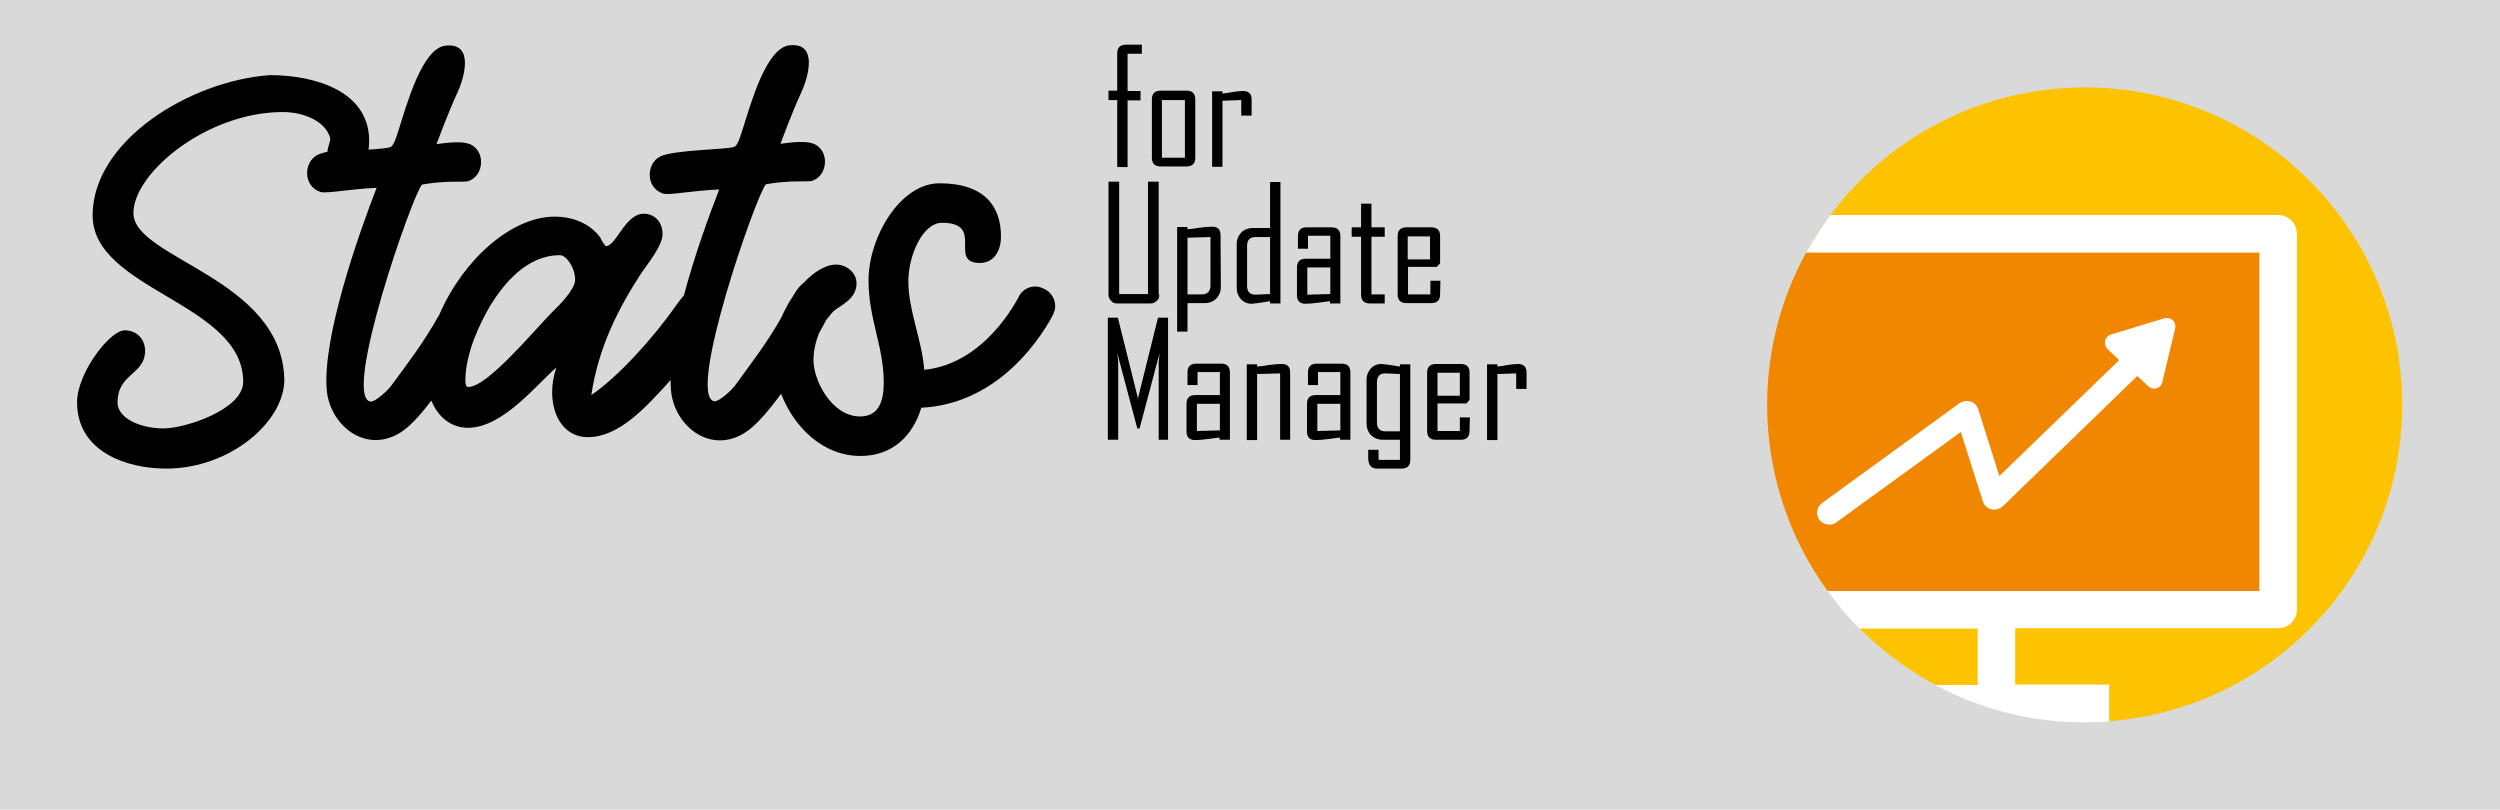
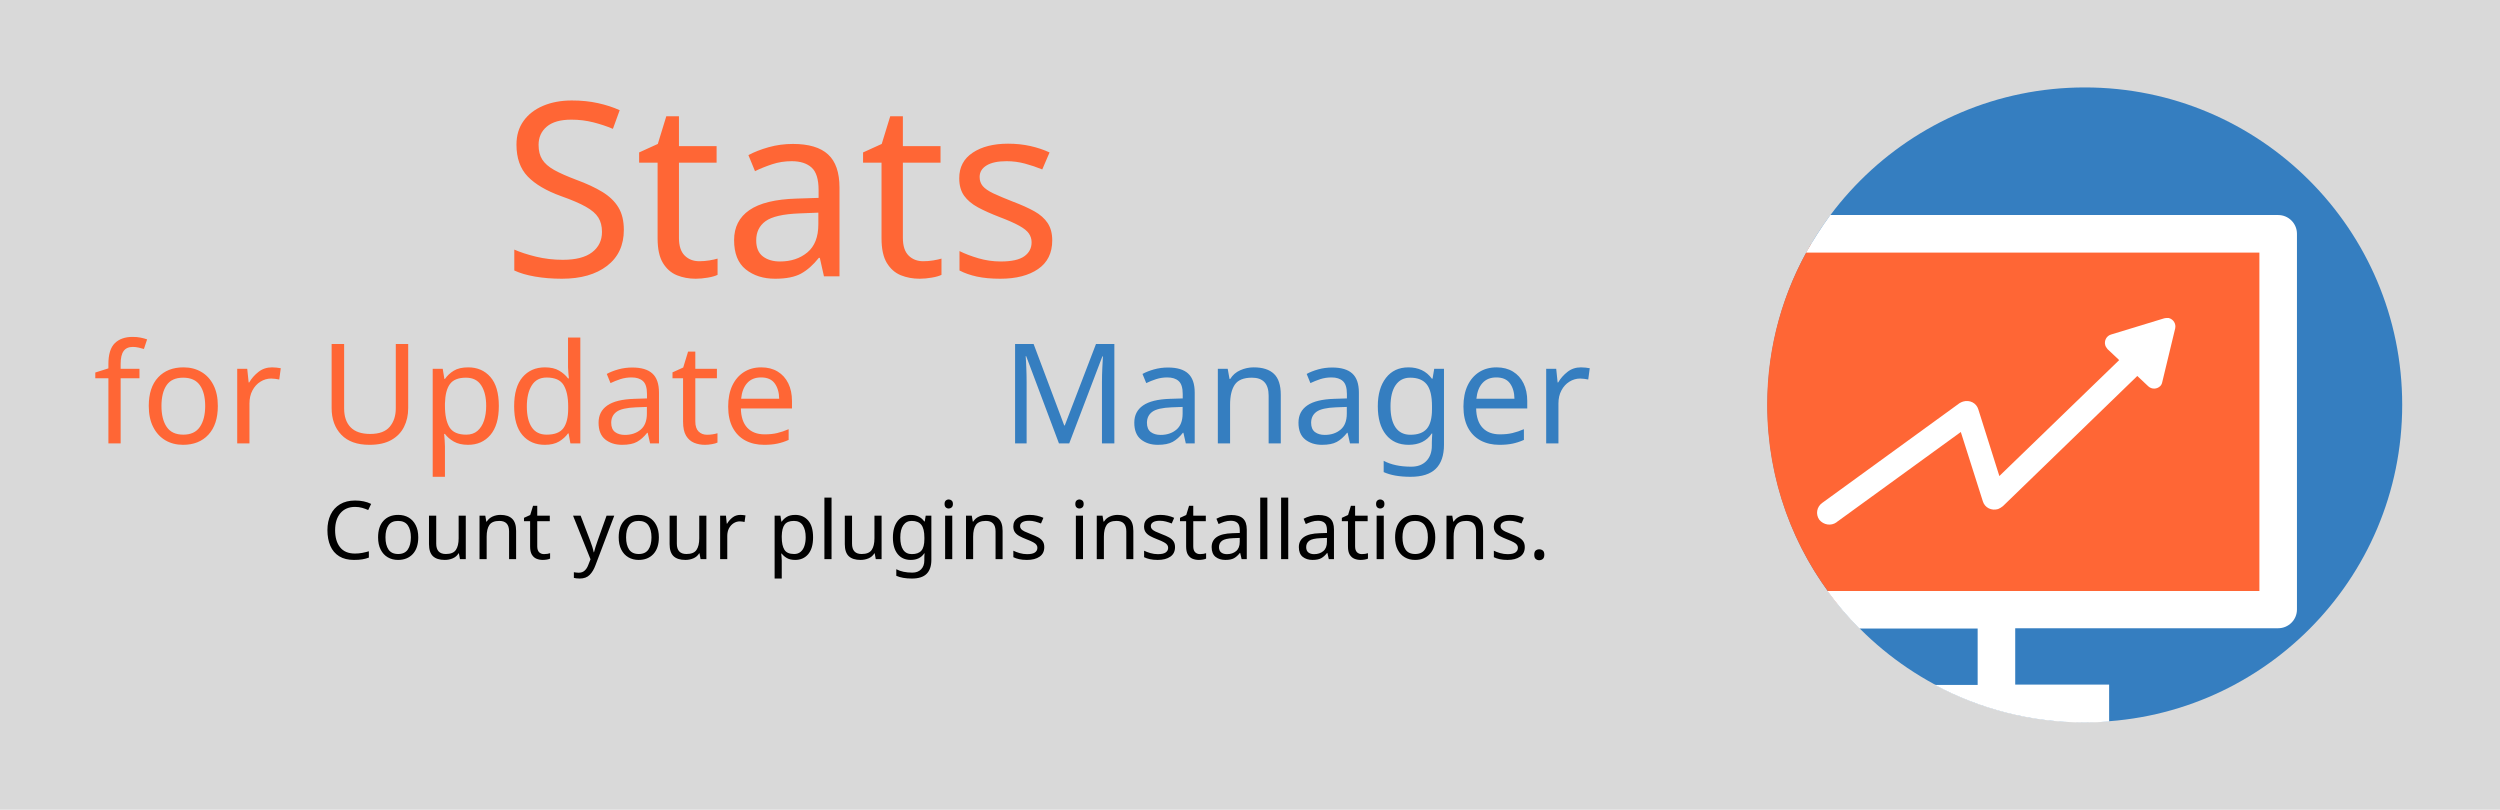
<svg xmlns="http://www.w3.org/2000/svg" version="1.1" id="Livello_1" x="0px" y="0px" viewBox="0 0 772 250" style="enable-background:new 0 0 772 250;" xml:space="preserve">
  <style type="text/css">
	.st0{fill:#D9D9D9;}
- 	.st1{fill:#FDC300;}
- 	.st2{fill:#F18700;}
+ 	.st1{fill:#357EC0;}
+ 	.st2{fill:#FF6635;}
	.st3{fill:#FFFFFF;}
+ 	.st4{fill:none;}
+ 	.st5{font-family:'Audiowide-Regular';}
+ 	.st6{font-size:75px;}
+ 	.st7{font-size:43px;}
+ 	.st8{font-family:'SourceSansPro-Semibold';}
+ 	.st9{font-size:25px;}
</style>
  <rect class="st0" width="772" height="250" />
  <g>
    <circle class="st1" cx="643.8" cy="125" r="98" />
    <path class="st2" d="M545.7,125c0,23.2,8.1,44.5,21.6,61.3h133.1v-111H559.3C550.7,89.8,545.7,106.8,545.7,125z" />
    <path class="st3" d="M651.3,211.4h-5.8h-23.2V194h81.2c3.2,0,5.8-2.6,5.8-5.8v-116c0-3.2-2.6-5.8-5.8-5.8l0,0H565.2   c-2.7,3.7-5.2,7.6-7.5,11.6h140v104.5H564.3c3,4.1,6.3,8,9.9,11.6h36.5v17.4h-13.2c13.8,7.4,29.6,11.6,46.3,11.6   c2.5,0,5-0.1,7.5-0.3V211.4z" />
    <path class="st3" d="M567.1,161.3l0.1-0.1l38.3-27.8l6.8,21.4c0.6,2,2.7,3,4.7,2.4c0.5-0.2,1-0.5,1.5-0.9l41.5-40.2l3.4,3.2   c1.1,1,2.7,0.9,3.7-0.1c0.3-0.3,0.5-0.7,0.6-1.2l2-8.3l2-8.3c0.3-1.4-0.5-2.8-2-3.2c0,0,0,0-0.1,0l0,0c-0.1,0-0.2,0-0.3,0   c-0.3,0-0.7,0-1,0.1l-8.2,2.5l-8.2,2.5c-1.4,0.4-2.2,1.9-1.8,3.3c0.1,0.4,0.4,0.8,0.7,1.2l3.6,3.4l-37,35.8l-6.5-20.6   c-0.6-2-2.7-3-4.7-2.4c-0.4,0.1-0.7,0.3-1.1,0.5l-42.4,30.8c-1.7,1.2-2.1,3.5-0.9,5.2C563.1,162.1,565.4,162.5,567.1,161.3z" />
  </g>
-   <g>
-     <path d="M322.2,89.1c-2.9-1.5-6.5-0.2-7.8,2.9c-0.2,0.2-10,20.3-29,22.2c-0.7-9.3-4.9-18.3-4.9-27.3c0-8,4.4-18.1,10.4-18.1   c13.4,0,1.7,12.4,11.7,12.4c4.1,0,6.5-3.4,6.5-8.2c0-9.1-4.9-16.4-19-16.4c-12.1,0-21.9,16.6-21.9,30c0,11.9,4.7,20.3,4.7,31.5   c0,6.1-1.7,10.5-7.3,10.5c-8.8,0-14.4-11.2-14.4-17.3c0-3,0.7-5.8,1.7-8.4c0.8-1.4,1.5-2.6,2.1-3.9c0.8-1,1.6-2.1,2.4-2.9   c2.2-1.9,7.1-3.7,7.1-8.6c0-3.4-3.2-5.8-6.3-5.8c-3.2,0-6.8,2.2-10,5.6c-1.5,1.1-2.6,2.9-3.6,4.6c-1.3,1.9-2.4,4.1-3.4,6.3   c-4.9,8.5-8.5,12.9-14.4,21.1c-0.5,0.7-4.7,4.9-6.3,4.6c-8.5-1.9,12.9-63.4,16-67c7.3-1.3,12.4-0.7,14.1-1c4.6-1.3,5.6-8,1.9-10.8   c-2.6-2.2-9.5-0.9-11.5-0.7c3.4-9.1,5.6-14.1,6.5-16c1.9-4.1,5.4-15.4-3.7-14.4c-7.3,0.7-12.1,18.6-14.4,25.7   c-0.5,1.5-1.5,5.2-2.6,5.6c-1.5,0.9-18.6,0.9-22.9,3c-4.4,2.2-4.6,9.7,0.9,11.5c2.2,0.5,8.6-0.9,17.3-1.3   c-3,7.7-7.6,20.2-10.9,32.7c-0.9,1-1.7,2.1-2.5,3.2c-7.1,10.2-18.1,22.2-26.1,27.6c2.2-14.9,8.5-27,15.4-37.6   c2.2-3.2,6.6-8.6,6.6-12.1c0-3.9-2.6-6.3-5.8-6.3c-5.8,0-8.5,10-11.7,10c-0.2,0-1.5-1.9-1.7-2.6c-3.2-4.4-8.5-6.5-14.1-6.5   c-13.5,0-28.4,13.5-35.6,30.2c-5.3,9.3-8.8,13.7-15.1,22.3c-0.5,0.7-4.7,4.9-6.3,4.6c-8.5-1.9,12.9-63.4,16-67   c7.3-1.3,12.4-0.7,14.1-1c4.6-1.3,5.6-8,1.9-10.8c-2.6-2.2-9.5-0.9-11.5-0.7c3.4-9.1,5.6-14.1,6.5-16c1.9-4.1,5.4-15.4-3.7-14.4   c-7.3,0.7-12.1,18.6-14.4,25.7c-0.5,1.5-1.5,5.2-2.6,5.6c-0.6,0.3-3.3,0.6-6.8,0.8c0.1-0.9,0.2-1.8,0.2-2.7   c0-15.4-16.8-20.3-30.7-20.3C58.4,25,28.6,43.6,28.6,66.5c0,23.1,46.5,27,46.5,51.4c0,8.6-18,14.4-24.6,14.4c-6.9,0-14.2-3-14.2-8   c0-9.1,8.5-8.5,8.5-16c0-3.4-2.4-6.3-6.3-6.3c-4.6,0-14.7,13.2-14.7,22.2c0,15.4,15.4,20.5,27.5,20.5c19.7,0,36.5-14.4,36.5-27.5   c-0.7-31.4-46.6-37.3-46.6-51.4c0-12.4,22.7-31.2,46.1-31.2c6.6,0,13.4,2.9,14.7,8.2c0,1-0.8,2.5-0.9,4.1c-1.3,0.2-2.3,0.6-3,0.9   c-4.4,2.2-4.6,9.7,0.9,11.5c2.2,0.5,8.6-0.9,17.3-1.3c-5.6,14.4-16.8,46.3-15.4,62.4c0.9,10.8,11.9,19.9,22.7,13.2   c2.7-1.6,6.1-5.3,9.6-9.9c2.1,5.2,6.2,8.4,11.3,8.4c10.8,0,21.2-13.4,27.3-18.6c-0.9,2.6-1.3,5.2-1.3,7.6c0,7.8,4.1,13.9,11,13.9   c9.7,0,18-9.3,25.1-17.1c0.1-0.1,0.3-0.3,0.5-0.6c0,1.1,0,2.2,0.1,3.2c0.9,10.8,11.9,19.9,22.7,13.2c3.2-1.9,7.2-6.5,11.3-12.1   c4,10.3,12.9,19.2,24.5,19.2c10,0,16.2-6.3,18.8-14.9c11.2-0.5,21.9-5.6,30.7-14.9c6.6-6.9,10.2-14.1,10.2-14.4   C326.6,94.1,325.3,90.3,322.2,89.1z M170.3,96.6c-6.3,6.5-19.9,22.9-25.7,22.9c-0.7,0-0.9-0.9-0.9-1.9c0-8.6,4.6-18,7.8-23.4   c4.1-6.6,11.2-15.4,21.4-15.4c1.9,0,4.7,3.7,4.7,7.6C177.6,89.3,172.9,94.1,170.3,96.6z" />
-     <g>
-       <path d="M352.7,16.6h-4.5v11.5h4v2.9h-4v20.6H345V30.9h-2.7v-2.9h2.7V16.5c0-1.8,0.9-2.7,2.7-2.7h4.9V16.6z" />
-       <path d="M369.1,48.7c0,1.8-0.9,2.7-2.7,2.7h-8c-1.8,0-2.7-0.9-2.7-2.7v-18c0-1.8,0.9-2.7,2.7-2.7h8c1.8,0,2.7,0.9,2.7,2.7V48.7z     M365.9,48.7V30.9h-7.1v17.8H365.9z" />
-       <path d="M386.5,35.7h-3.2v-4.8l-5.8,0.2v20.4h-3.2V28.2h3.2v0.7c1-0.1,2.2-0.3,3.2-0.5c1.3-0.2,2.4-0.3,3.2-0.3    c1.7,0,2.6,0.9,2.6,2.6L386.5,35.7L386.5,35.7z" />
-     </g>
-     <g>
-       <path d="M358,91c0,0.8-0.2,1.4-0.8,1.9c-0.5,0.5-1.1,0.8-1.9,0.8H345c-0.8,0-1.4-0.2-1.9-0.8c-0.5-0.5-0.8-1.1-0.8-1.9V56.1h3.3    v34.7h8.9V56.1h3.3V91H358z" />
-       <path d="M377,88.6c0,1.5-0.5,2.6-1.4,3.6c-0.9,0.9-2.2,1.4-3.6,1.4h-5.3v8.8h-3.2V70.1h3.2v0.7c1.3-0.1,2.5-0.3,3.8-0.5    c1.6-0.2,2.9-0.3,3.8-0.3c1.8,0,2.6,0.9,2.6,2.6L377,88.6L377,88.6z M373.8,88.2v-15l-7.1,0.2v17.5h4.5    C372.8,90.9,373.8,90,373.8,88.2z" />
-       <path d="M395.4,93.7h-3.2V93c-3.4,0.6-5.4,0.8-5.7,0.8c-1.4,0-2.4-0.5-3.3-1.4c-0.8-0.9-1.3-2.1-1.3-3.4V75.4    c0-1.5,0.5-2.6,1.4-3.6c0.9-0.9,2.2-1.4,3.6-1.4h5.3V56.2h3.2v37.5H395.4z M392.2,90.8V73.2h-4.5c-1.7,0-2.6,0.9-2.6,2.7v12.4    c0,1.8,0.9,2.7,2.6,2.7C388.2,91,389.7,90.9,392.2,90.8z" />
-       <path d="M413.9,93.7h-3.2V93c-1.3,0.2-2.5,0.3-3.8,0.5c-1.6,0.2-2.9,0.3-3.8,0.3c-1.7,0-2.6-0.9-2.6-2.6v-8.6    c0-1.8,0.9-2.7,2.7-2.7h7.6v-7.1h-6.9v4h-3.1v-3.9c0-1.8,0.9-2.7,2.7-2.7h7.7c1.8,0,2.7,0.9,2.7,2.7v20.9H413.9z M410.8,90.8v-8.2    h-7.1v8.4L410.8,90.8z" />
-       <path d="M427.6,93.7H423c-1.8,0-2.7-0.9-2.7-2.7V73.1h-2.9v-2.9h2.9v-7.3h3.2v7.3h4.1v2.9h-4.1v17.8h4.1V93.7z" />
-       <path d="M444.7,90.9c0,1.8-0.9,2.7-2.7,2.7h-7.7c-1.8,0-2.7-0.9-2.7-2.7v-18c0-1.8,0.9-2.7,2.7-2.7h7.7c1.8,0,2.7,0.9,2.7,2.7v8.4    l-1,1.1h-8.9v8.5h6.9v-4.2h3.1L444.7,90.9L444.7,90.9z M441.6,80.1v-7.1h-6.9v7.1H441.6z" />
-     </g>
-     <g>
-       <path d="M361,135.8h-3.2V112c0-0.3,0.1-1.4,0.3-3l-6.2,23.3h-0.7l-6.2-23.3c0.2,1.6,0.3,2.6,0.3,3v23.8h-3.2V98.1h3.1l6.1,24.5    c0,0.1,0.1,0.5,0.1,1c0-0.2,0-0.6,0.1-1l6.1-24.5h3.1v37.7H361z" />
-       <path d="M379.8,135.8h-3.2v-0.7c-1.3,0.2-2.5,0.3-3.8,0.5c-1.6,0.2-2.9,0.3-3.8,0.3c-1.7,0-2.6-0.9-2.6-2.6v-8.6    c0-1.8,0.9-2.7,2.7-2.7h7.6v-7.1h-6.9v4h-3.1V115c0-1.8,0.9-2.7,2.7-2.7h7.7c1.8,0,2.7,0.9,2.7,2.7v20.9H379.8z M376.7,132.9v-8.2    h-7.1v8.4L376.7,132.9z" />
-       <path d="M398.5,135.8h-3.2v-20.5l-7.1,0.2v20.4H385v-23.4h3.2v0.7c1.3-0.1,2.5-0.3,3.8-0.5c1.5-0.2,2.7-0.3,3.8-0.3    c1.8,0,2.6,0.9,2.6,2.6v20.7H398.5z" />
-       <path d="M417,135.8h-3.2v-0.7c-1.3,0.2-2.5,0.3-3.8,0.5c-1.6,0.2-2.9,0.3-3.8,0.3c-1.7,0-2.6-0.9-2.6-2.6v-8.6    c0-1.8,0.9-2.7,2.7-2.7h7.6v-7.1H407v4h-3.1V115c0-1.8,0.9-2.7,2.7-2.7h7.7c1.8,0,2.7,0.9,2.7,2.7v20.9H417z M413.9,132.9v-8.2    h-7.1v8.4L413.9,132.9z" />
-       <path d="M435.5,142c0,1.8-0.9,2.7-2.7,2.7h-7.6c-1.8,0-2.7-1.1-2.7-3.4c0-0.2,0-0.7,0-1.3s0-0.9,0-1.1h3.2v3.1h6.6v-6.2H427    c-1.4,0-2.6-0.5-3.6-1.4c-0.9-0.9-1.4-2.2-1.4-3.6v-13.6c0-1.4,0.5-2.5,1.3-3.4s1.9-1.4,3.3-1.4c0.3,0,2.3,0.2,5.7,0.8v-0.7h3.2    V142H435.5z M432.3,133.1v-17.6c-2.5-0.1-4-0.2-4.5-0.2c-1.7,0-2.6,0.9-2.6,2.7v12.5c0,1.8,0.9,2.7,2.6,2.7h4.5V133.1z" />
-       <path d="M453.8,133.1c0,1.8-0.9,2.7-2.7,2.7h-7.7c-1.8,0-2.7-0.9-2.7-2.7v-18c0-1.8,0.9-2.7,2.7-2.7h7.7c1.8,0,2.7,0.9,2.7,2.7    v8.4l-1,1.1h-8.9v8.5h6.9v-4.2h3.1L453.8,133.1L453.8,133.1z M450.8,122.2v-7.1h-6.9v7.1H450.8z" />
-       <path d="M471.4,120.1h-3.2v-4.8l-5.8,0.2v20.4h-3.2v-23.4h3.2v0.7c1-0.1,2.2-0.3,3.2-0.5c1.3-0.2,2.4-0.3,3.2-0.3    c1.7,0,2.6,0.9,2.6,2.6V120.1z" />
-     </g>
-   </g>
+   <rect x="1" y="29" class="st4" width="544.8" height="123" />
+   <text transform="matrix(1 0 0 1 154.9854 85.3232)">
+     <tspan x="0" y="0" class="st2 st5 st6">Stats</tspan>
+     <tspan x="-126.2" y="51.6" class="st2 st5 st7">for Update </tspan>
+     <tspan x="154.3" y="51.6" class="st1 st5 st7">Manager</tspan>
+   </text>
+   <rect x="1" y="155" class="st4" width="547" height="62.5" />
+   <text transform="matrix(1 0 0 1 99.5771 172.6547)" class="st8 st9">Count your plugins installations.</text>
</svg>
